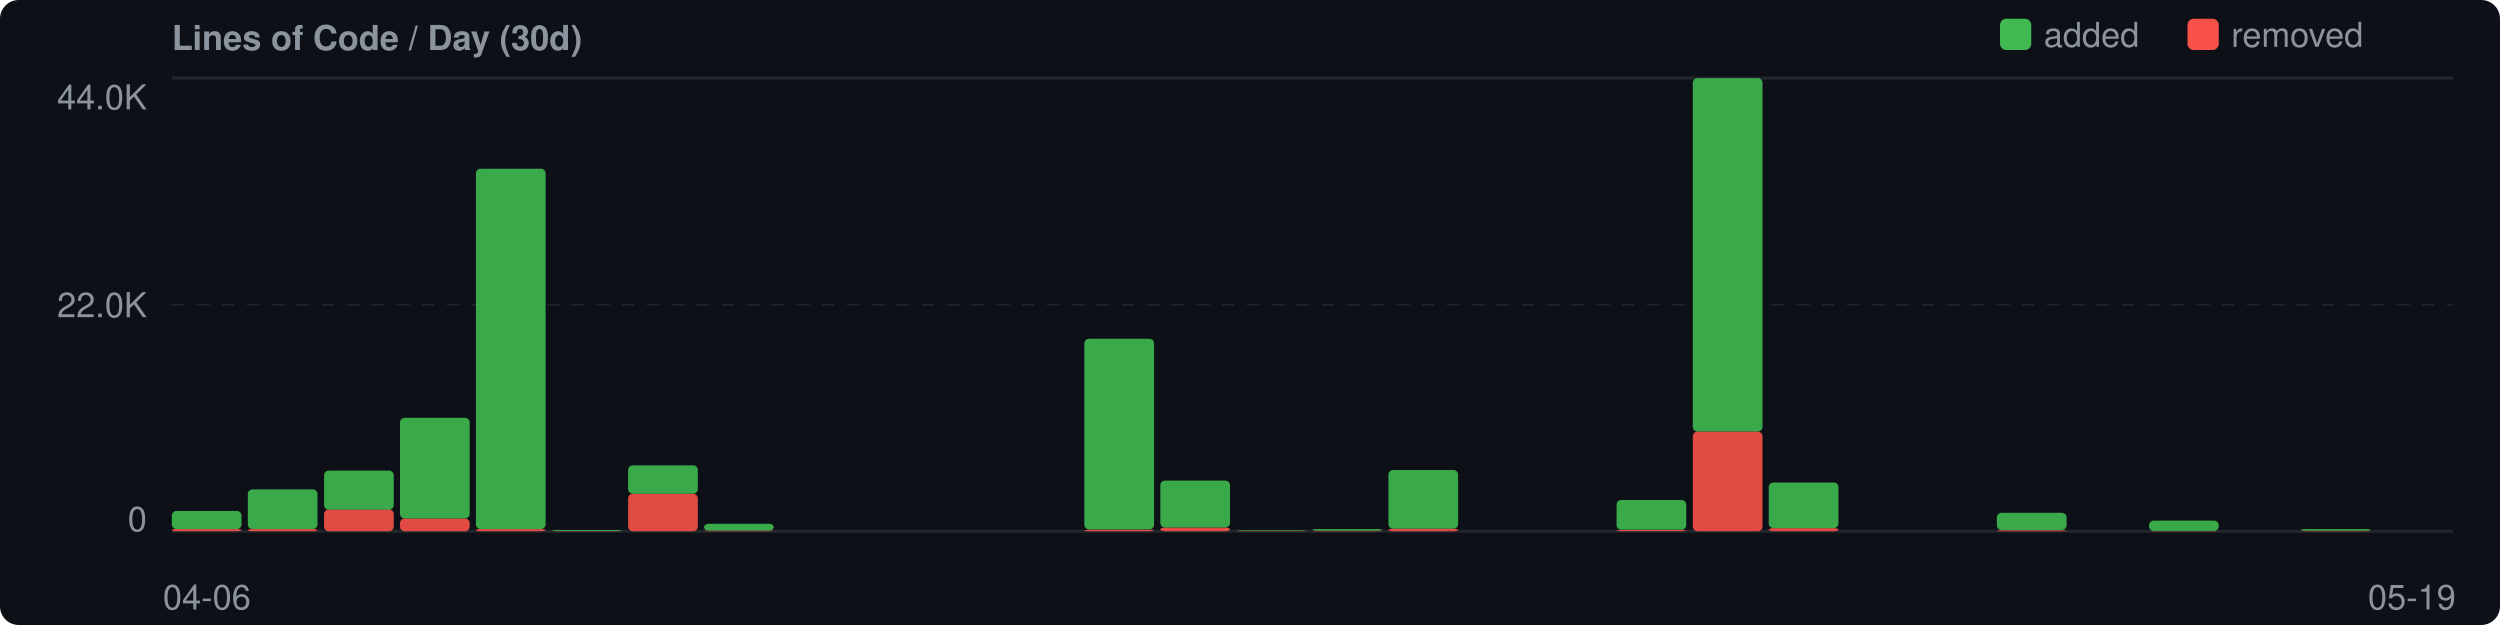
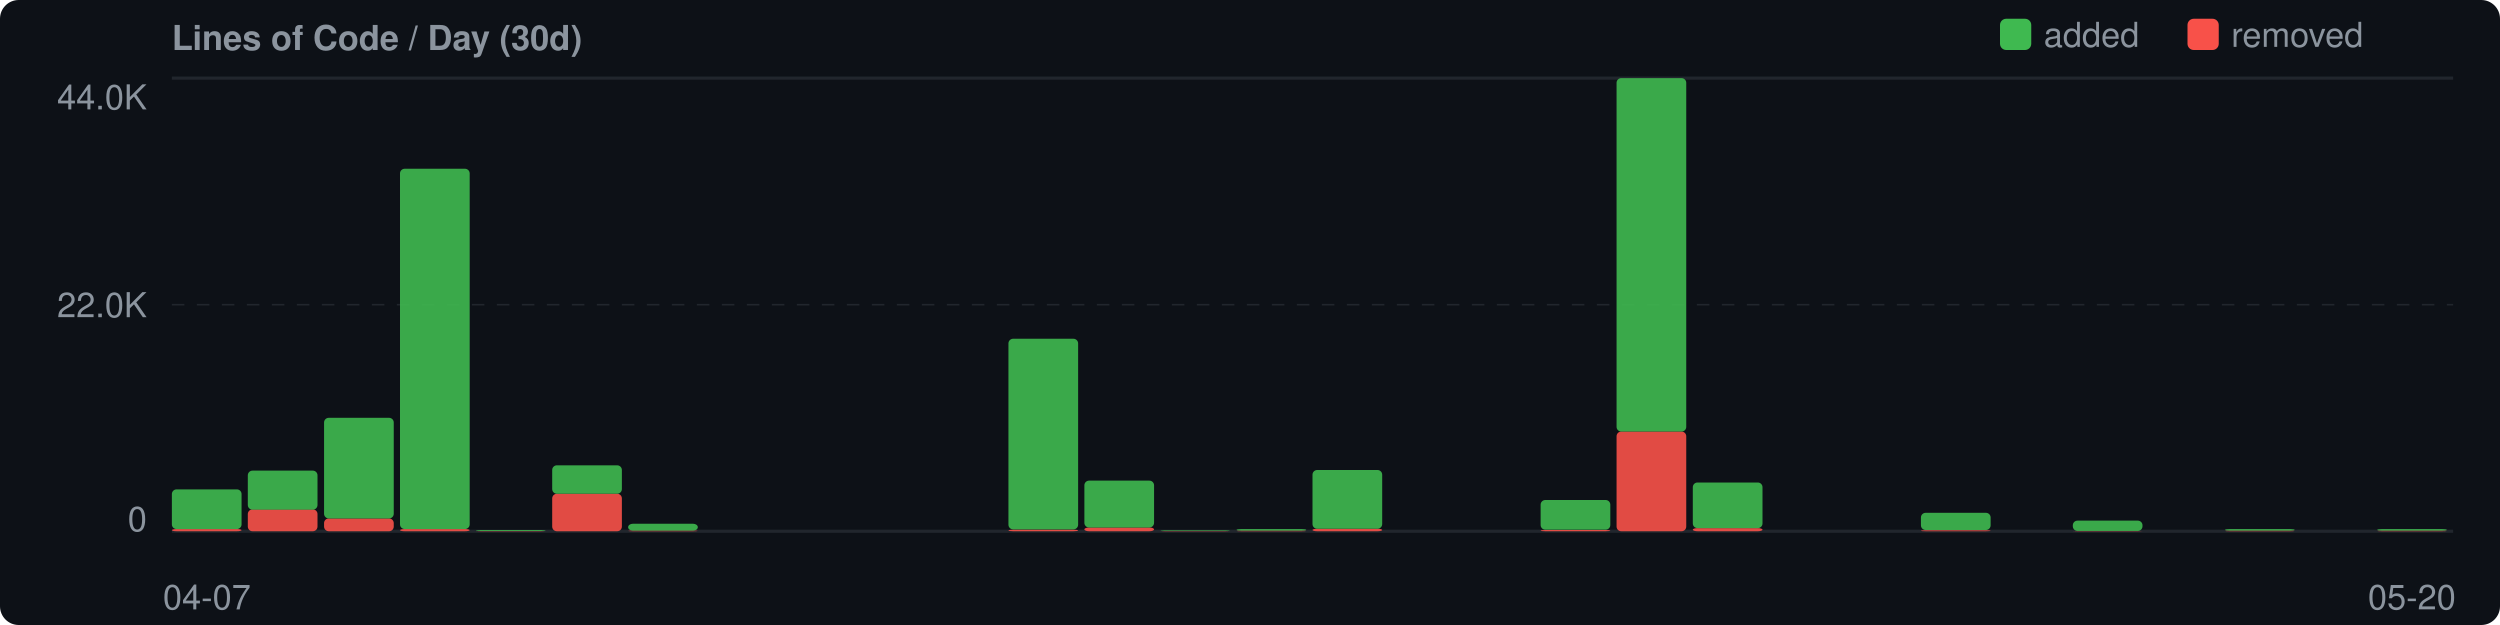
<svg xmlns="http://www.w3.org/2000/svg" width="800" height="200" viewBox="0 0 800 200">
  <rect width="800" height="200" fill="#0d1117" rx="6" />
  <style>text { font-family: system-ui, -apple-system, 'Segoe UI', Helvetica, Arial, sans-serif; fill: #8b949e; font-size: 11px; }</style>
  <text x="55" y="16" fill="#c9d1d9" font-size="13" font-weight="600">Lines of Code / Day (30d)</text>
  <rect x="640" y="6" width="10" height="10" fill="#3fb950" rx="2" />
  <text x="654" y="15" font-size="10" fill="#c9d1d9">added</text>
  <rect x="700" y="6" width="10" height="10" fill="#f85149" rx="2" />
  <text x="714" y="15" font-size="10" fill="#c9d1d9">removed</text>
  <text x="47" y="35" text-anchor="end" font-size="10">44.0K</text>
  <text x="47" y="170" text-anchor="end" font-size="10">0</text>
  <line x1="55" y1="25" x2="785" y2="25" stroke="#21262d" stroke-width="1" />
  <line x1="55" y1="170" x2="785" y2="170" stroke="#21262d" stroke-width="1" />
  <line x1="55" y1="97.5" x2="785" y2="97.5" stroke="#21262d" stroke-width="0.5" stroke-dasharray="4,4" />
  <text x="47" y="101.5" text-anchor="end" font-size="10">22.0K</text>
  <rect x="55.0" y="169.3" width="22.3" height="0.7" fill="#f85149" rx="1.5" opacity="0.9" />
-   <rect x="55.0" y="163.5" width="22.3" height="5.8" fill="#3fb950" rx="1.5" opacity="0.9" />
-   <text x="66.2" y="195" text-anchor="middle" font-size="10">04-06</text>
-   <rect x="79.3" y="169.3" width="22.3" height="0.7" fill="#f85149" rx="1.5" opacity="0.9" />
-   <rect x="79.3" y="156.6" width="22.3" height="12.7" fill="#3fb950" rx="1.5" opacity="0.9" />
-   <rect x="103.7" y="163.0" width="22.3" height="7.0" fill="#f85149" rx="1.5" opacity="0.9" />
-   <rect x="103.7" y="150.6" width="22.3" height="12.5" fill="#3fb950" rx="1.5" opacity="0.9" />
-   <rect x="128.0" y="165.9" width="22.3" height="4.1" fill="#f85149" rx="1.5" opacity="0.9" />
-   <rect x="128.0" y="133.7" width="22.3" height="32.2" fill="#3fb950" rx="1.5" opacity="0.9" />
-   <rect x="152.3" y="169.3" width="22.3" height="0.7" fill="#f85149" rx="1.5" opacity="0.9" />
-   <rect x="152.3" y="54.0" width="22.3" height="115.3" fill="#3fb950" rx="1.5" opacity="0.9" />
-   <rect x="176.7" y="169.9" width="22.3" height="0.1" fill="#f85149" rx="1.5" opacity="0.9" />
-   <rect x="176.7" y="169.6" width="22.3" height="0.3" fill="#3fb950" rx="1.5" opacity="0.9" />
-   <rect x="201.0" y="158.0" width="22.3" height="12.0" fill="#f85149" rx="1.5" opacity="0.9" />
-   <rect x="201.0" y="148.9" width="22.3" height="9.1" fill="#3fb950" rx="1.5" opacity="0.9" />
-   <rect x="225.3" y="169.8" width="22.3" height="0.2" fill="#f85149" rx="1.5" opacity="0.9" />
-   <rect x="225.3" y="167.6" width="22.3" height="2.2" fill="#3fb950" rx="1.5" opacity="0.9" />
-   <rect x="298.3" y="170.0" width="22.3" height="0.0" fill="#f85149" rx="1.5" opacity="0.9" />
-   <rect x="298.3" y="169.9" width="22.3" height="0.0" fill="#3fb950" rx="1.5" opacity="0.9" />
-   <rect x="347.0" y="169.5" width="22.3" height="0.5" fill="#f85149" rx="1.5" opacity="0.9" />
-   <rect x="347.0" y="108.4" width="22.3" height="61.0" fill="#3fb950" rx="1.5" opacity="0.9" />
-   <rect x="371.3" y="168.8" width="22.3" height="1.2" fill="#f85149" rx="1.5" opacity="0.9" />
-   <rect x="371.3" y="153.8" width="22.3" height="15.0" fill="#3fb950" rx="1.5" opacity="0.9" />
-   <rect x="395.7" y="169.9" width="22.3" height="0.1" fill="#f85149" rx="1.5" opacity="0.9" />
-   <rect x="395.7" y="169.7" width="22.3" height="0.2" fill="#3fb950" rx="1.5" opacity="0.9" />
-   <rect x="420.0" y="169.8" width="22.3" height="0.2" fill="#f85149" rx="1.5" opacity="0.9" />
-   <rect x="420.0" y="169.3" width="22.3" height="0.5" fill="#3fb950" rx="1.5" opacity="0.9" />
-   <rect x="444.3" y="169.2" width="22.3" height="0.8" fill="#f85149" rx="1.5" opacity="0.9" />
-   <rect x="444.3" y="150.4" width="22.3" height="18.8" fill="#3fb950" rx="1.5" opacity="0.9" />
-   <rect x="517.3" y="169.6" width="22.3" height="0.4" fill="#f85149" rx="1.5" opacity="0.9" />
-   <rect x="517.3" y="160.0" width="22.3" height="9.5" fill="#3fb950" rx="1.5" opacity="0.9" />
-   <rect x="541.7" y="138.1" width="22.3" height="31.9" fill="#f85149" rx="1.5" opacity="0.9" />
-   <rect x="541.7" y="25.0" width="22.3" height="113.1" fill="#3fb950" rx="1.5" opacity="0.9" />
-   <rect x="566.0" y="169.0" width="22.3" height="1.0" fill="#f85149" rx="1.5" opacity="0.9" />
-   <rect x="566.0" y="154.4" width="22.3" height="14.6" fill="#3fb950" rx="1.5" opacity="0.9" />
-   <rect x="590.3" y="170.0" width="22.3" height="0.0" fill="#f85149" rx="1.5" opacity="0.9" />
-   <rect x="590.3" y="170.0" width="22.3" height="0.0" fill="#3fb950" rx="1.5" opacity="0.9" />
-   <rect x="639.0" y="169.7" width="22.3" height="0.3" fill="#f85149" rx="1.5" opacity="0.9" />
-   <rect x="639.0" y="164.1" width="22.3" height="5.5" fill="#3fb950" rx="1.5" opacity="0.9" />
-   <rect x="687.7" y="169.9" width="22.3" height="0.1" fill="#f85149" rx="1.5" opacity="0.9" />
-   <rect x="687.7" y="166.6" width="22.3" height="3.3" fill="#3fb950" rx="1.5" opacity="0.9" />
-   <rect x="736.3" y="169.8" width="22.3" height="0.2" fill="#f85149" rx="1.5" opacity="0.9" />
-   <rect x="736.3" y="169.3" width="22.3" height="0.5" fill="#3fb950" rx="1.5" opacity="0.9" />
-   <text x="771.8" y="195" text-anchor="middle" font-size="10">05-19</text>
+   <rect x="55.0" y="156.6" width="22.3" height="12.7" fill="#3fb950" rx="1.5" opacity="0.9" />
+   <text x="66.2" y="195" text-anchor="middle" font-size="10">04-07</text>
+   <rect x="79.3" y="163.0" width="22.3" height="7.0" fill="#f85149" rx="1.5" opacity="0.9" />
+   <rect x="79.3" y="150.6" width="22.3" height="12.5" fill="#3fb950" rx="1.5" opacity="0.9" />
+   <rect x="103.7" y="165.9" width="22.3" height="4.1" fill="#f85149" rx="1.5" opacity="0.9" />
+   <rect x="103.7" y="133.7" width="22.3" height="32.2" fill="#3fb950" rx="1.5" opacity="0.9" />
+   <rect x="128.0" y="169.3" width="22.3" height="0.7" fill="#f85149" rx="1.5" opacity="0.9" />
+   <rect x="128.0" y="54.0" width="22.3" height="115.3" fill="#3fb950" rx="1.5" opacity="0.9" />
+   <rect x="152.3" y="169.9" width="22.3" height="0.1" fill="#f85149" rx="1.5" opacity="0.9" />
+   <rect x="152.3" y="169.6" width="22.3" height="0.3" fill="#3fb950" rx="1.5" opacity="0.9" />
+   <rect x="176.7" y="158.0" width="22.3" height="12.0" fill="#f85149" rx="1.5" opacity="0.9" />
+   <rect x="176.7" y="148.9" width="22.3" height="9.1" fill="#3fb950" rx="1.5" opacity="0.9" />
+   <rect x="201.0" y="169.8" width="22.3" height="0.2" fill="#f85149" rx="1.5" opacity="0.9" />
+   <rect x="201.0" y="167.6" width="22.3" height="2.2" fill="#3fb950" rx="1.5" opacity="0.9" />
+   <rect x="274.0" y="170.0" width="22.3" height="0.0" fill="#f85149" rx="1.5" opacity="0.9" />
+   <rect x="274.0" y="169.9" width="22.3" height="0.0" fill="#3fb950" rx="1.5" opacity="0.9" />
+   <rect x="322.7" y="169.5" width="22.3" height="0.5" fill="#f85149" rx="1.5" opacity="0.9" />
+   <rect x="322.7" y="108.4" width="22.3" height="61.0" fill="#3fb950" rx="1.5" opacity="0.9" />
+   <rect x="347.0" y="168.8" width="22.3" height="1.2" fill="#f85149" rx="1.5" opacity="0.9" />
+   <rect x="347.0" y="153.8" width="22.3" height="15.0" fill="#3fb950" rx="1.5" opacity="0.9" />
+   <rect x="371.3" y="169.9" width="22.3" height="0.1" fill="#f85149" rx="1.5" opacity="0.9" />
+   <rect x="371.3" y="169.7" width="22.3" height="0.2" fill="#3fb950" rx="1.5" opacity="0.9" />
+   <rect x="395.7" y="169.8" width="22.3" height="0.2" fill="#f85149" rx="1.5" opacity="0.9" />
+   <rect x="395.7" y="169.3" width="22.3" height="0.5" fill="#3fb950" rx="1.5" opacity="0.9" />
+   <rect x="420.0" y="169.2" width="22.3" height="0.8" fill="#f85149" rx="1.5" opacity="0.9" />
+   <rect x="420.0" y="150.4" width="22.3" height="18.8" fill="#3fb950" rx="1.5" opacity="0.9" />
+   <rect x="493.0" y="169.6" width="22.3" height="0.4" fill="#f85149" rx="1.5" opacity="0.9" />
+   <rect x="493.0" y="160.0" width="22.3" height="9.5" fill="#3fb950" rx="1.5" opacity="0.9" />
+   <rect x="517.3" y="138.1" width="22.3" height="31.9" fill="#f85149" rx="1.5" opacity="0.9" />
+   <rect x="517.3" y="25.0" width="22.3" height="113.1" fill="#3fb950" rx="1.5" opacity="0.9" />
+   <rect x="541.7" y="169.0" width="22.3" height="1.0" fill="#f85149" rx="1.5" opacity="0.9" />
+   <rect x="541.7" y="154.4" width="22.3" height="14.6" fill="#3fb950" rx="1.5" opacity="0.9" />
+   <rect x="566.0" y="170.0" width="22.3" height="0.0" fill="#f85149" rx="1.5" opacity="0.9" />
+   <rect x="566.0" y="170.0" width="22.3" height="0.0" fill="#3fb950" rx="1.5" opacity="0.9" />
+   <rect x="614.7" y="169.7" width="22.3" height="0.3" fill="#f85149" rx="1.5" opacity="0.9" />
+   <rect x="614.7" y="164.1" width="22.3" height="5.5" fill="#3fb950" rx="1.5" opacity="0.9" />
+   <rect x="663.3" y="169.9" width="22.3" height="0.1" fill="#f85149" rx="1.5" opacity="0.9" />
+   <rect x="663.3" y="166.6" width="22.3" height="3.3" fill="#3fb950" rx="1.5" opacity="0.9" />
+   <rect x="712.0" y="169.8" width="22.3" height="0.2" fill="#f85149" rx="1.5" opacity="0.9" />
+   <rect x="712.0" y="169.3" width="22.3" height="0.5" fill="#3fb950" rx="1.5" opacity="0.9" />
+   <rect x="760.7" y="169.8" width="22.3" height="0.2" fill="#f85149" rx="1.5" opacity="0.9" />
+   <rect x="760.7" y="169.3" width="22.3" height="0.5" fill="#3fb950" rx="1.5" opacity="0.9" />
+   <text x="771.8" y="195" text-anchor="middle" font-size="10">05-20</text>
</svg>
